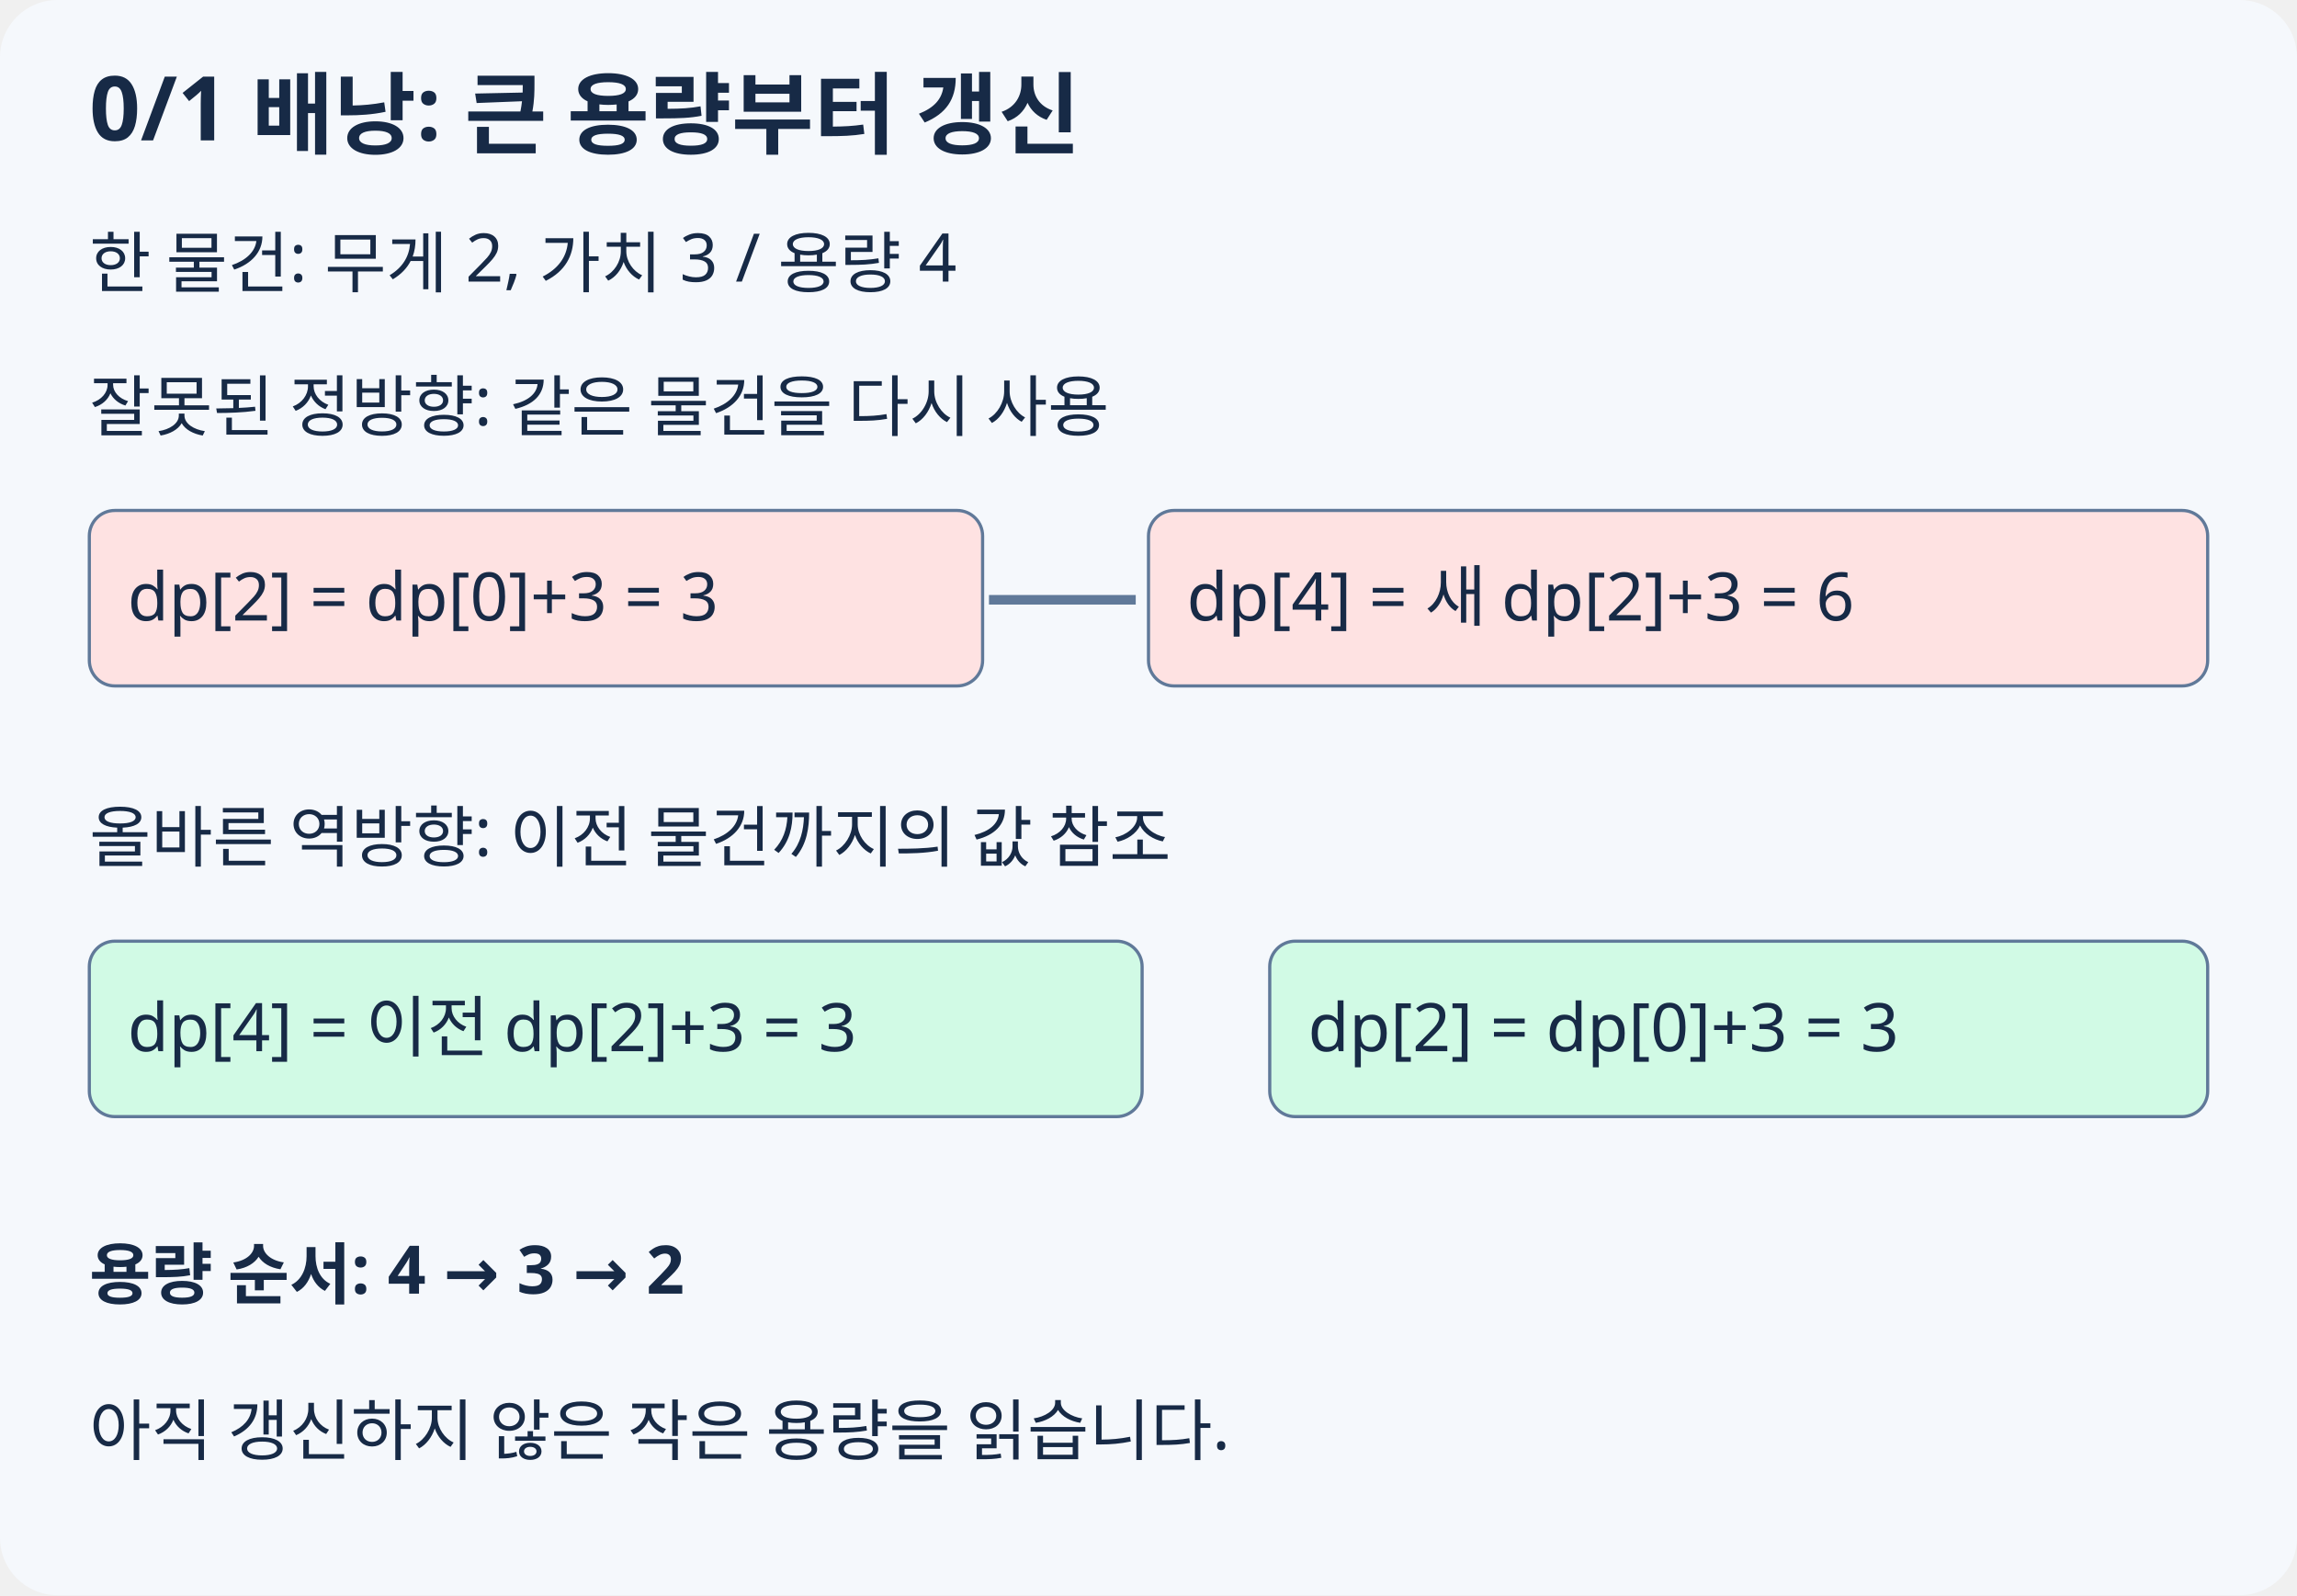
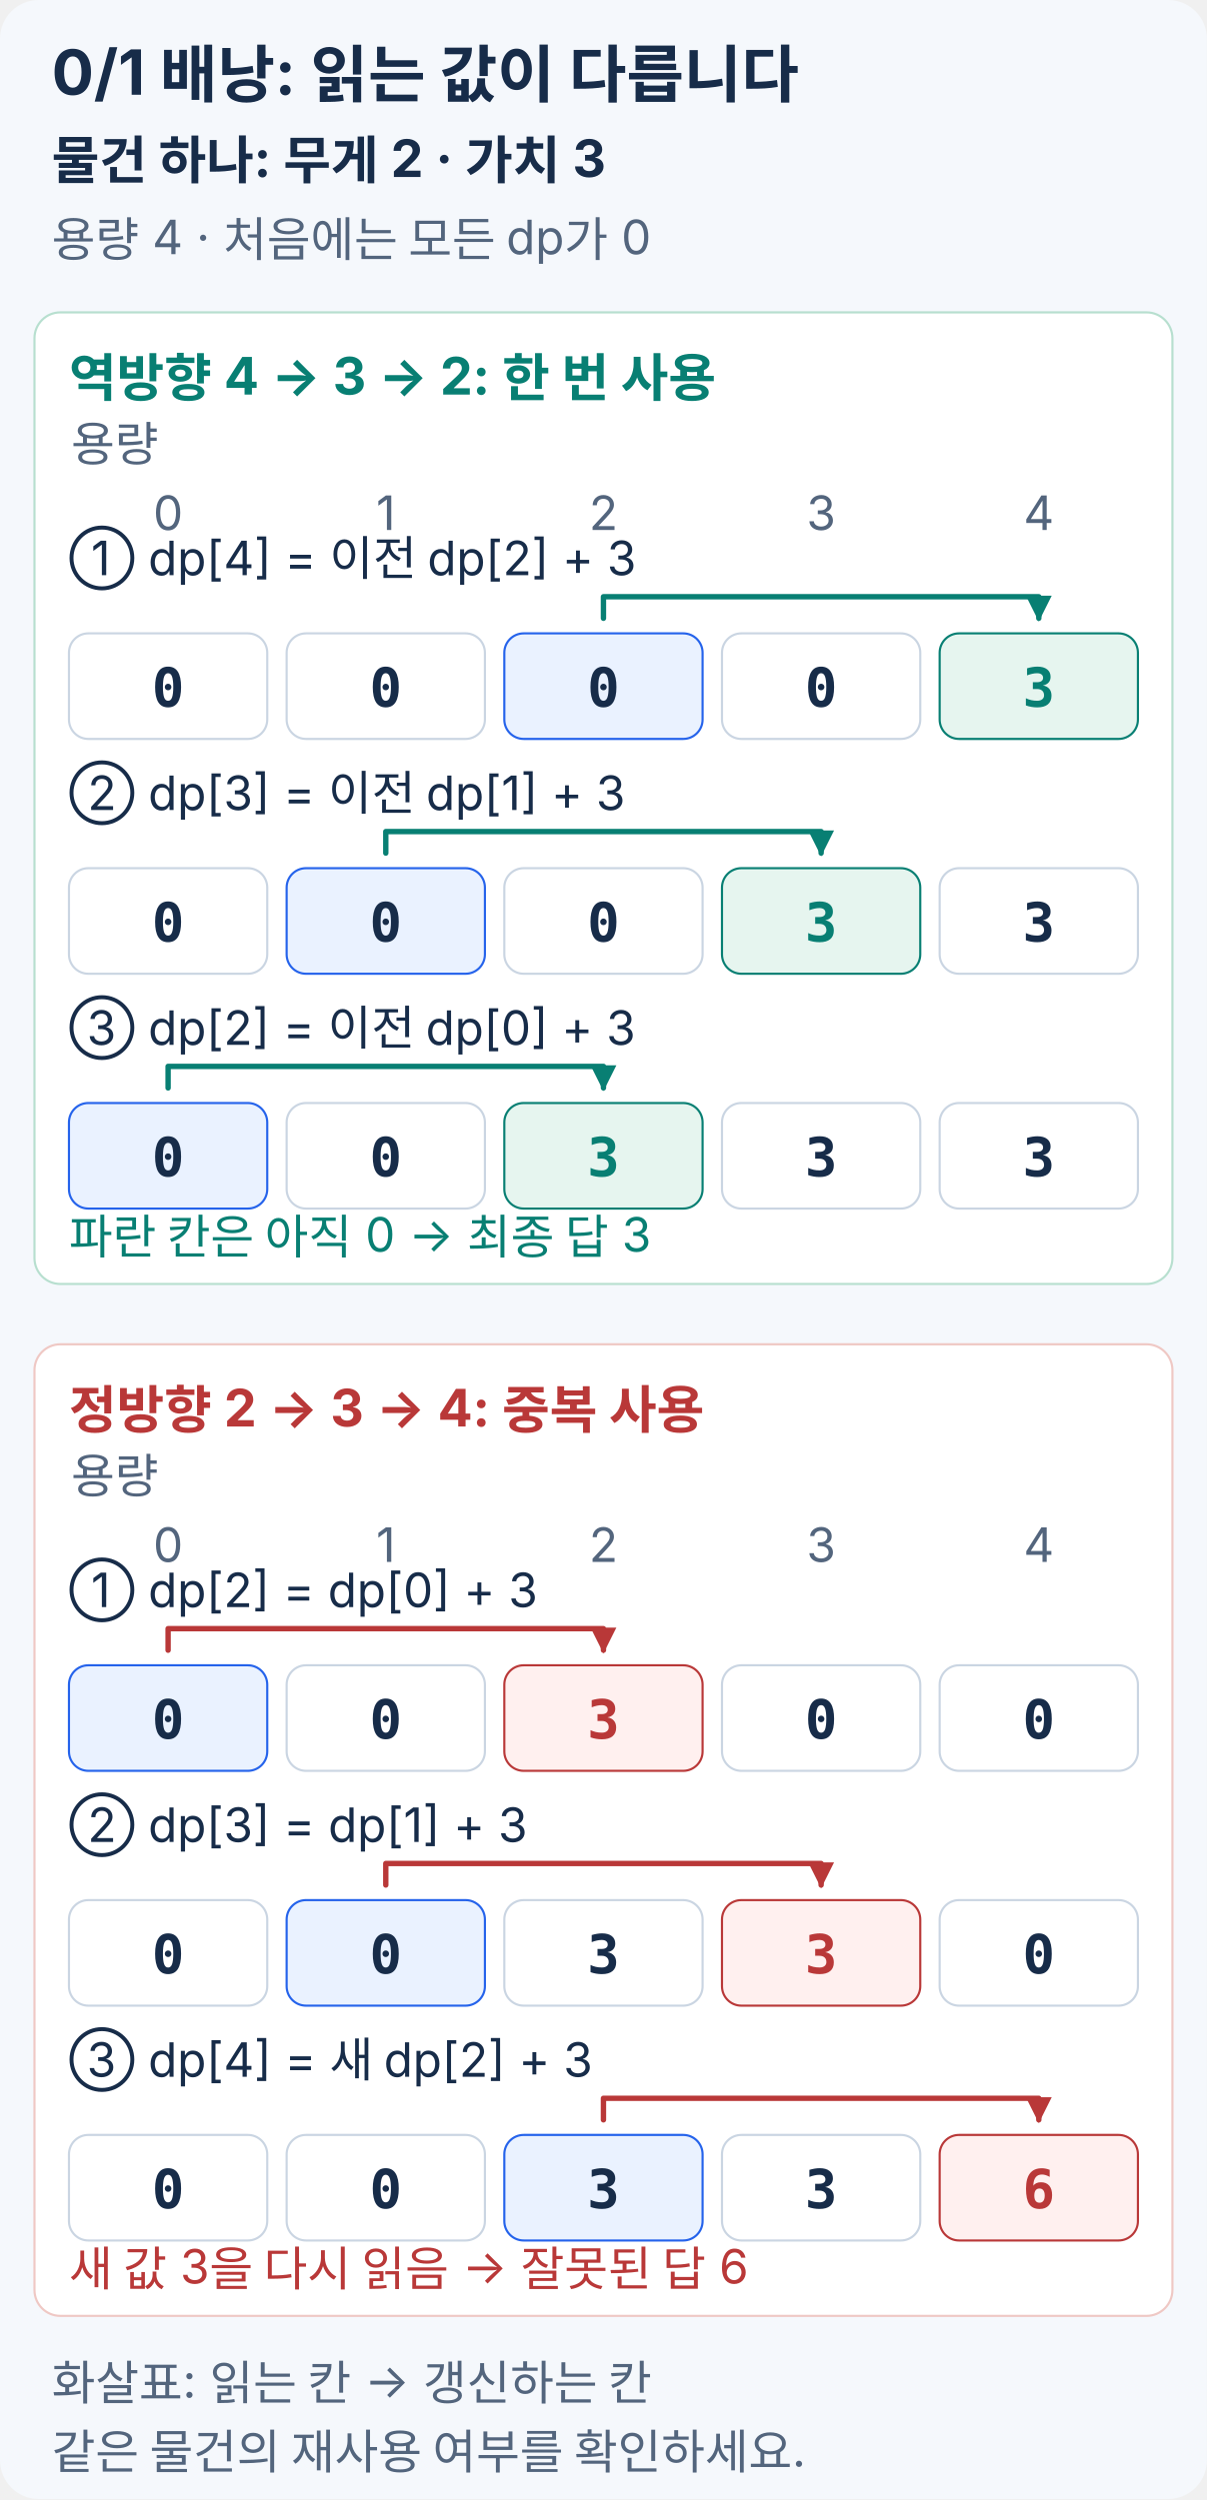
- <svg xmlns="http://www.w3.org/2000/svg" viewBox="0 0 720 500" role="img" aria-labelledby="title desc">
-   <style>text{font-family:system-ui,sans-serif;fill:#172a46;font-size:21px}.small{font-size:18px}.title{font-size:28px;font-weight:700}.strong{font-weight:700}rect,line,path,circle{vector-effect:non-scaling-stroke}</style>
-   <rect width="720" height="500" rx="18" fill="#f5f8fc" />
-   <text x="28" y="44" class="title">0/1 배낭: 큰 용량부터 갱신</text>
-   <text x="28" y="90" class="">한 물건: 무게 2, 가치 3 / 용량 4</text>
-   <text x="28" y="135" class="">잘못된 정방향: 같은 물건을 다시 사용</text>
-   <rect x="28" y="160" width="280" height="55" rx="8" fill="#fee2e2" stroke="#607999" />
-   <text x="40" y="194.5" class="">dp[2] = dp[0]+3 = 3</text>
-   <rect x="360" y="160" width="332" height="55" rx="8" fill="#fee2e2" stroke="#607999" />
-   <text x="372" y="194.5" class="">dp[4] = 새 dp[2]+3 = 6</text>
-   <line x1="310" y1="188" x2="356" y2="188" stroke="#607999" stroke-width="3" />
-   <text x="28" y="270" class="">올바른 역방향: 이전 물건까지의 값 참조</text>
-   <rect x="28" y="295" width="330" height="55" rx="8" fill="#d1fae5" stroke="#607999" />
-   <text x="40" y="329.5" class="">dp[4] = 이전 dp[2]+3 = 3</text>
-   <rect x="398" y="295" width="294" height="55" rx="8" fill="#d1fae5" stroke="#607999" />
-   <text x="410" y="329.5" class="">dp[2] = dp[0]+3 = 3</text>
-   <text x="28" y="407" class="strong">용량 순서: 4 → 3 → 2</text>
-   <text x="28" y="456" class="">아직 갱신하지 않은 작은 용량을 읽습니다.</text>
+ <svg xmlns="http://www.w3.org/2000/svg" viewBox="0 0 560 1160" role="img" aria-labelledby="title desc">
+   <style>text{font-family:system-ui,-apple-system,"Apple SD Gothic Neo",sans-serif;fill:#172c49;font-size:24px}.title{font-size:29px;font-weight:750}.label{font-weight:700}.small{font-size:22px}.muted{fill:#53657d}.mono{font-family:ui-monospace,SFMono-Regular,monospace;font-size:25px;font-weight:650}path,line{stroke-linecap:round;stroke-linejoin:round}</style>
+   <rect width="560" height="1160" rx="18" fill="#f5f8fc" />
+   <defs>
+     <marker id="arrow" viewBox="0 0 10 10" refX="8" refY="5" markerWidth="6" markerHeight="6" orient="auto-start-reverse">
+       <path d="M1 1L9 5L1 9z" fill="context-stroke" />
+     </marker>
+   </defs>
+   <text x="24" y="44" class="title">0/1 배낭: 읽는 값이 다릅니다</text>
+   <text x="24" y="83" class="label">물건 하나: 무게 2 · 가치 3</text>
+   <text x="24" y="119" class="small muted">용량 4 · 처음에는 모든 dp가 0</text>
+   <rect x="16" y="145" width="528" height="451" rx="12" fill="#fff" stroke="#b7dfcf" />
+   <text x="32" y="184" class="label" style="fill:#087f73">역방향 4 → 3 → 2: 한 번 사용</text>
+   <text x="33" y="214" class="small muted">용량</text>
+   <text x="78" y="246" class="small muted" text-anchor="middle">0</text>
+   <text x="179" y="246" class="small muted" text-anchor="middle">1</text>
+   <text x="280" y="246" class="small muted" text-anchor="middle">2</text>
+   <text x="381" y="246" class="small muted" text-anchor="middle">3</text>
+   <text x="482" y="246" class="small muted" text-anchor="middle">4</text>
+   <text x="32" y="267" class="small">① dp[4] = 이전 dp[2] + 3</text>
+   <rect x="32" y="294" width="92" height="49" rx="9" fill="#fff" stroke="#cad5e2" />
+   <text x="78" y="328" class="mono" style="fill:#172c49" text-anchor="middle">0</text>
+   <rect x="133" y="294" width="92" height="49" rx="9" fill="#fff" stroke="#cad5e2" />
+   <text x="179" y="328" class="mono" style="fill:#172c49" text-anchor="middle">0</text>
+   <rect x="234" y="294" width="92" height="49" rx="9" fill="#eaf2ff" stroke="#2563eb" />
+   <text x="280" y="328" class="mono" style="fill:#172c49" text-anchor="middle">0</text>
+   <rect x="335" y="294" width="92" height="49" rx="9" fill="#fff" stroke="#cad5e2" />
+   <text x="381" y="328" class="mono" style="fill:#172c49" text-anchor="middle">0</text>
+   <rect x="436" y="294" width="92" height="49" rx="9" fill="#e6f5ef" stroke="#087f73" />
+   <text x="482" y="328" class="mono" style="fill:#087f73" text-anchor="middle">3</text>
+   <path d="M280 287V277H482V287" fill="none" stroke="#087f73" stroke-width="2.5" marker-end="url(#arrow)" />
+   <text x="32" y="376" class="small">② dp[3] = 이전 dp[1] + 3</text>
+   <rect x="32" y="403" width="92" height="49" rx="9" fill="#fff" stroke="#cad5e2" />
+   <text x="78" y="437" class="mono" style="fill:#172c49" text-anchor="middle">0</text>
+   <rect x="133" y="403" width="92" height="49" rx="9" fill="#eaf2ff" stroke="#2563eb" />
+   <text x="179" y="437" class="mono" style="fill:#172c49" text-anchor="middle">0</text>
+   <rect x="234" y="403" width="92" height="49" rx="9" fill="#fff" stroke="#cad5e2" />
+   <text x="280" y="437" class="mono" style="fill:#172c49" text-anchor="middle">0</text>
+   <rect x="335" y="403" width="92" height="49" rx="9" fill="#e6f5ef" stroke="#087f73" />
+   <text x="381" y="437" class="mono" style="fill:#087f73" text-anchor="middle">3</text>
+   <rect x="436" y="403" width="92" height="49" rx="9" fill="#fff" stroke="#cad5e2" />
+   <text x="482" y="437" class="mono" style="fill:#172c49" text-anchor="middle">3</text>
+   <path d="M179 396V386H381V396" fill="none" stroke="#087f73" stroke-width="2.5" marker-end="url(#arrow)" />
+   <text x="32" y="485" class="small">③ dp[2] = 이전 dp[0] + 3</text>
+   <rect x="32" y="512" width="92" height="49" rx="9" fill="#eaf2ff" stroke="#2563eb" />
+   <text x="78" y="546" class="mono" style="fill:#172c49" text-anchor="middle">0</text>
+   <rect x="133" y="512" width="92" height="49" rx="9" fill="#fff" stroke="#cad5e2" />
+   <text x="179" y="546" class="mono" style="fill:#172c49" text-anchor="middle">0</text>
+   <rect x="234" y="512" width="92" height="49" rx="9" fill="#e6f5ef" stroke="#087f73" />
+   <text x="280" y="546" class="mono" style="fill:#087f73" text-anchor="middle">3</text>
+   <rect x="335" y="512" width="92" height="49" rx="9" fill="#fff" stroke="#cad5e2" />
+   <text x="381" y="546" class="mono" style="fill:#172c49" text-anchor="middle">3</text>
+   <rect x="436" y="512" width="92" height="49" rx="9" fill="#fff" stroke="#cad5e2" />
+   <text x="482" y="546" class="mono" style="fill:#172c49" text-anchor="middle">3</text>
+   <path d="M78 505V495H280V505" fill="none" stroke="#087f73" stroke-width="2.5" marker-end="url(#arrow)" />
+   <text x="32" y="582" class="small" style="fill:#087f73">파란 칸은 아직 0 → 최종 답 3</text>
+   <rect x="16" y="624" width="528" height="451" rx="12" fill="#fff" stroke="#efc8c4" />
+   <text x="32" y="663" class="label" style="fill:#b93838">정방향 2 → 3 → 4: 중복 사용</text>
+   <text x="33" y="693" class="small muted">용량</text>
+   <text x="78" y="725" class="small muted" text-anchor="middle">0</text>
+   <text x="179" y="725" class="small muted" text-anchor="middle">1</text>
+   <text x="280" y="725" class="small muted" text-anchor="middle">2</text>
+   <text x="381" y="725" class="small muted" text-anchor="middle">3</text>
+   <text x="482" y="725" class="small muted" text-anchor="middle">4</text>
+   <text x="32" y="746" class="small">① dp[2] = dp[0] + 3</text>
+   <rect x="32" y="773" width="92" height="49" rx="9" fill="#eaf2ff" stroke="#2563eb" />
+   <text x="78" y="807" class="mono" style="fill:#172c49" text-anchor="middle">0</text>
+   <rect x="133" y="773" width="92" height="49" rx="9" fill="#fff" stroke="#cad5e2" />
+   <text x="179" y="807" class="mono" style="fill:#172c49" text-anchor="middle">0</text>
+   <rect x="234" y="773" width="92" height="49" rx="9" fill="#fff0ef" stroke="#b93838" />
+   <text x="280" y="807" class="mono" style="fill:#b93838" text-anchor="middle">3</text>
+   <rect x="335" y="773" width="92" height="49" rx="9" fill="#fff" stroke="#cad5e2" />
+   <text x="381" y="807" class="mono" style="fill:#172c49" text-anchor="middle">0</text>
+   <rect x="436" y="773" width="92" height="49" rx="9" fill="#fff" stroke="#cad5e2" />
+   <text x="482" y="807" class="mono" style="fill:#172c49" text-anchor="middle">0</text>
+   <path d="M78 766V756H280V766" fill="none" stroke="#b93838" stroke-width="2.5" marker-end="url(#arrow)" />
+   <text x="32" y="855" class="small">② dp[3] = dp[1] + 3</text>
+   <rect x="32" y="882" width="92" height="49" rx="9" fill="#fff" stroke="#cad5e2" />
+   <text x="78" y="916" class="mono" style="fill:#172c49" text-anchor="middle">0</text>
+   <rect x="133" y="882" width="92" height="49" rx="9" fill="#eaf2ff" stroke="#2563eb" />
+   <text x="179" y="916" class="mono" style="fill:#172c49" text-anchor="middle">0</text>
+   <rect x="234" y="882" width="92" height="49" rx="9" fill="#fff" stroke="#cad5e2" />
+   <text x="280" y="916" class="mono" style="fill:#172c49" text-anchor="middle">3</text>
+   <rect x="335" y="882" width="92" height="49" rx="9" fill="#fff0ef" stroke="#b93838" />
+   <text x="381" y="916" class="mono" style="fill:#b93838" text-anchor="middle">3</text>
+   <rect x="436" y="882" width="92" height="49" rx="9" fill="#fff" stroke="#cad5e2" />
+   <text x="482" y="916" class="mono" style="fill:#172c49" text-anchor="middle">0</text>
+   <path d="M179 875V865H381V875" fill="none" stroke="#b93838" stroke-width="2.5" marker-end="url(#arrow)" />
+   <text x="32" y="964" class="small">③ dp[4] = 새 dp[2] + 3</text>
+   <rect x="32" y="991" width="92" height="49" rx="9" fill="#fff" stroke="#cad5e2" />
+   <text x="78" y="1025" class="mono" style="fill:#172c49" text-anchor="middle">0</text>
+   <rect x="133" y="991" width="92" height="49" rx="9" fill="#fff" stroke="#cad5e2" />
+   <text x="179" y="1025" class="mono" style="fill:#172c49" text-anchor="middle">0</text>
+   <rect x="234" y="991" width="92" height="49" rx="9" fill="#eaf2ff" stroke="#2563eb" />
+   <text x="280" y="1025" class="mono" style="fill:#172c49" text-anchor="middle">3</text>
+   <rect x="335" y="991" width="92" height="49" rx="9" fill="#fff" stroke="#cad5e2" />
+   <text x="381" y="1025" class="mono" style="fill:#172c49" text-anchor="middle">3</text>
+   <rect x="436" y="991" width="92" height="49" rx="9" fill="#fff0ef" stroke="#b93838" />
+   <text x="482" y="1025" class="mono" style="fill:#b93838" text-anchor="middle">6</text>
+   <path d="M280 984V974H482V984" fill="none" stroke="#b93838" stroke-width="2.5" marker-end="url(#arrow)" />
+   <text x="32" y="1061" class="small" style="fill:#b93838">새 값 3을 다시 읽음 → 잘못된 답 6</text>
+   <text x="24" y="1114" class="small muted">화살표: 읽는 칸 → 갱신하는 칸</text>
+   <text x="24" y="1146" class="small muted">같은 물건의 재사용 여부를 확인하세요.</text>
</svg>
